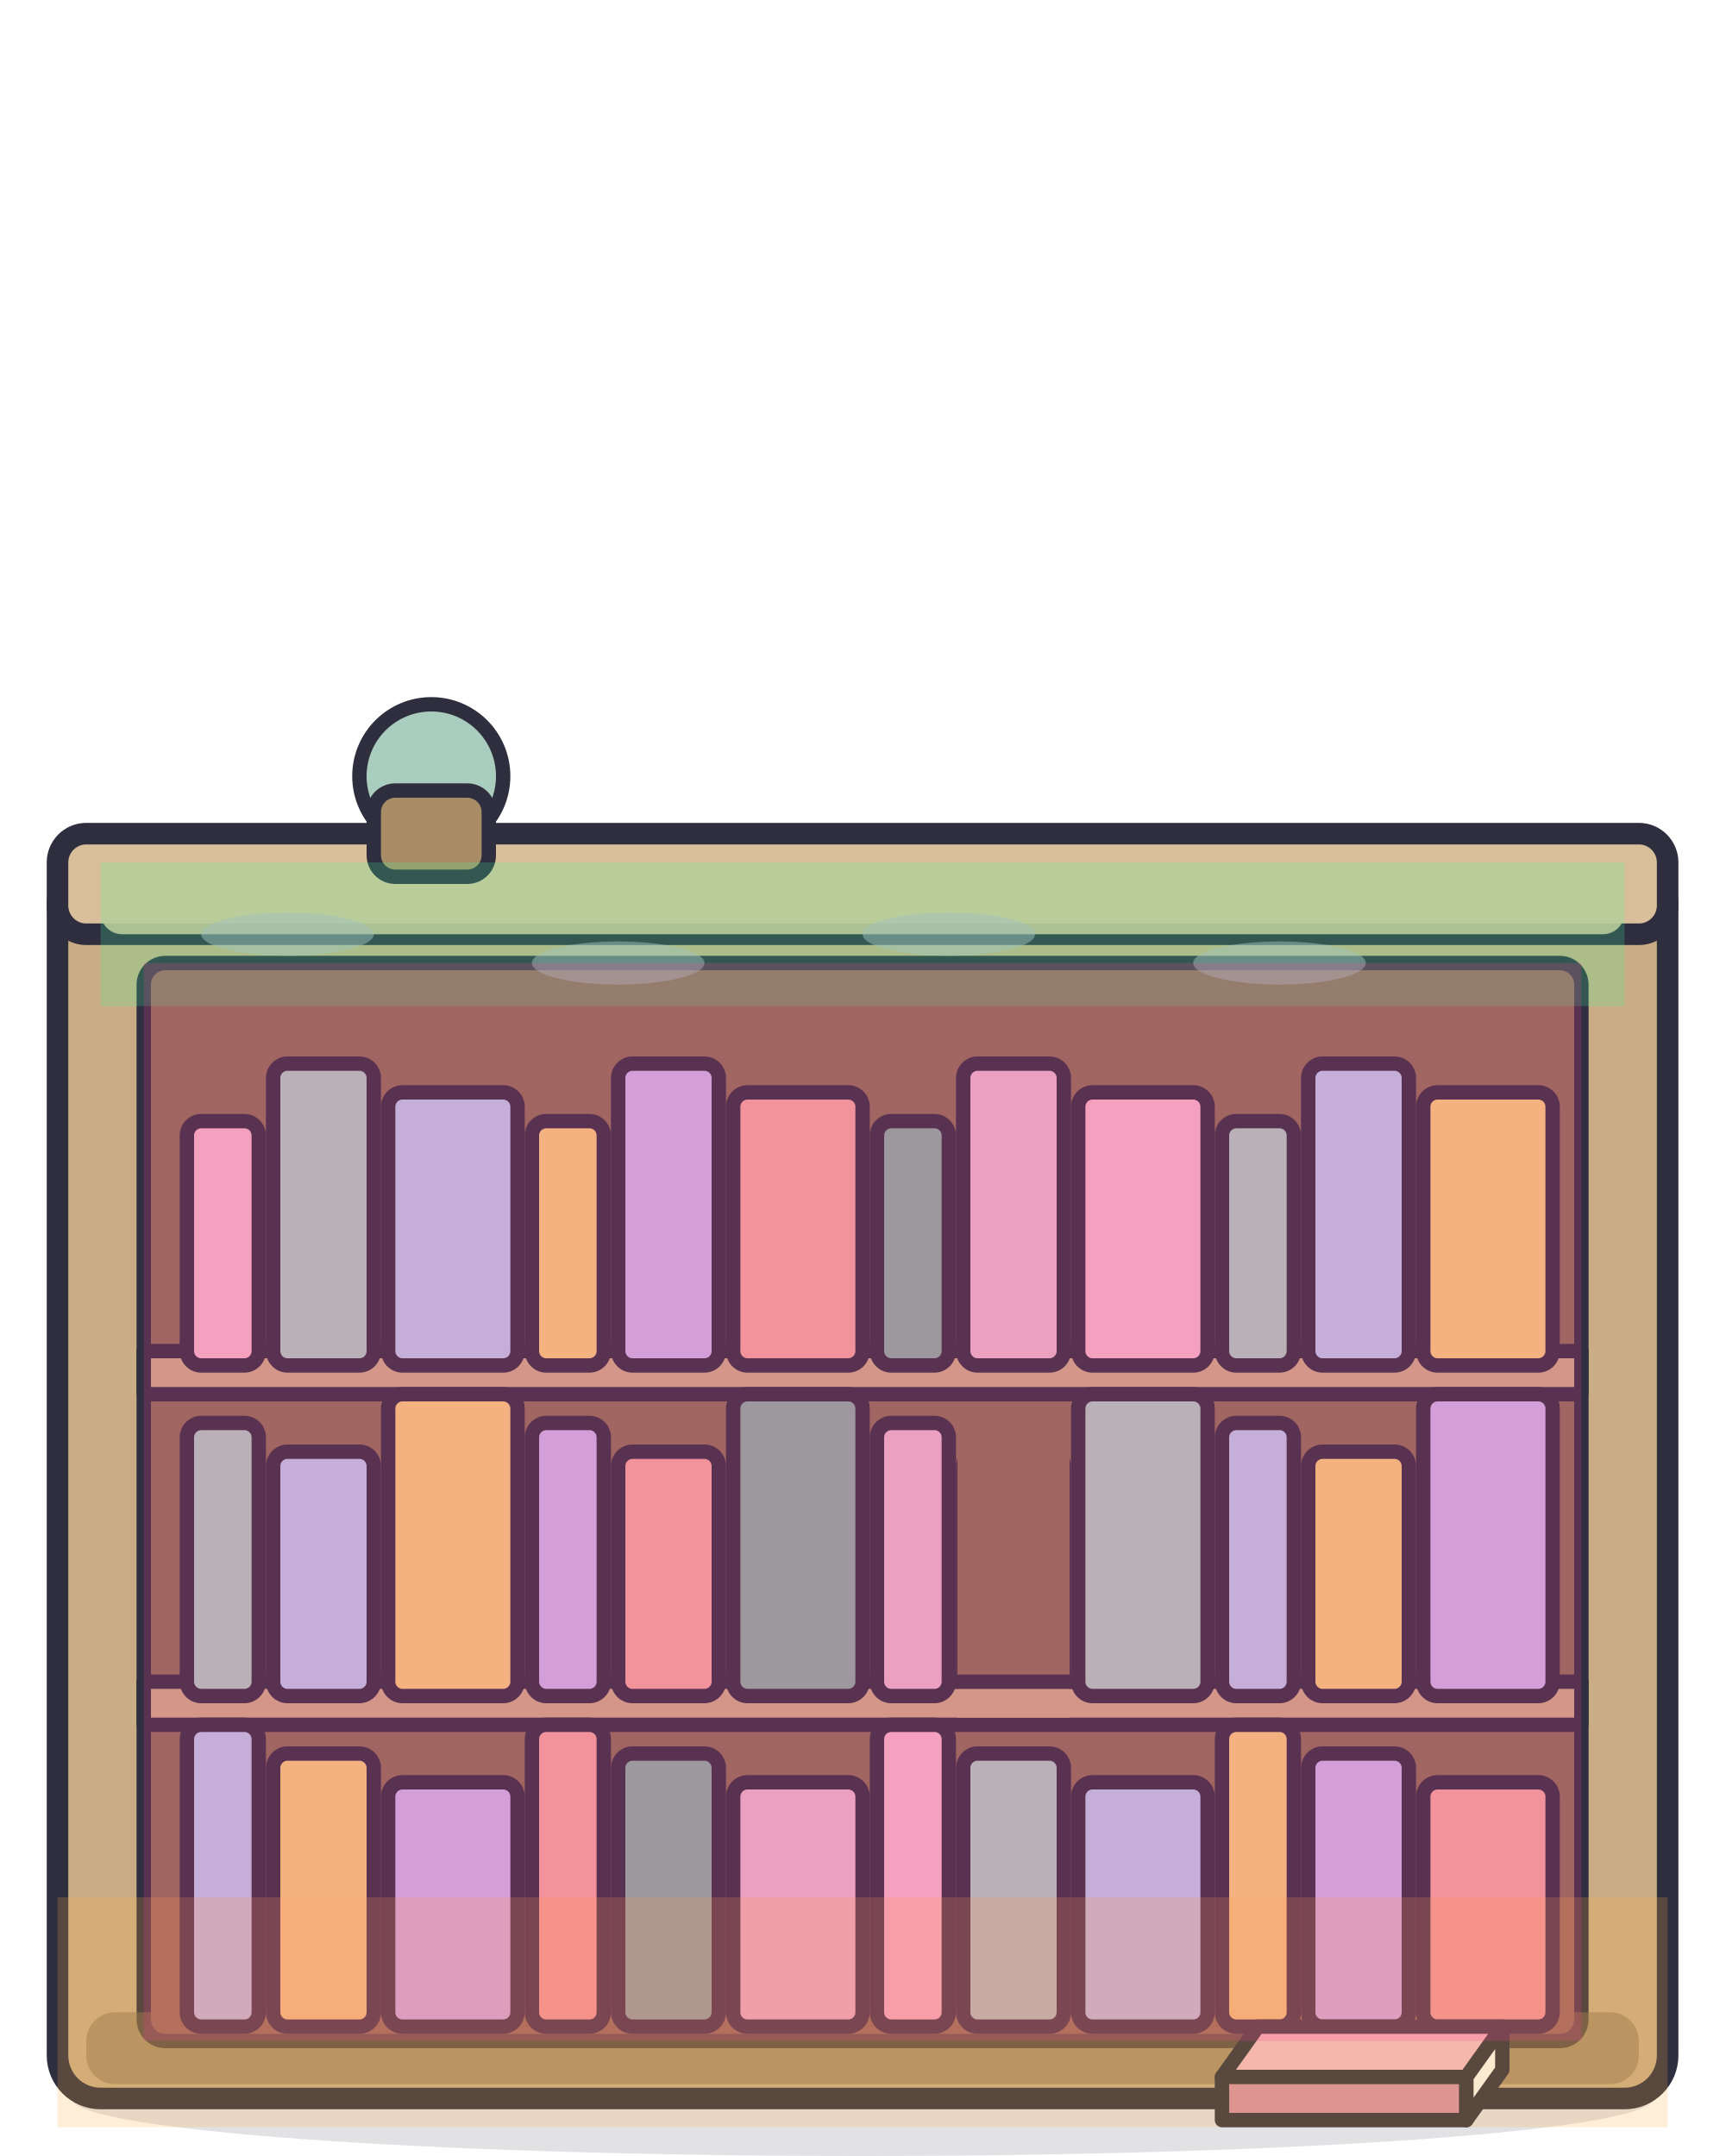
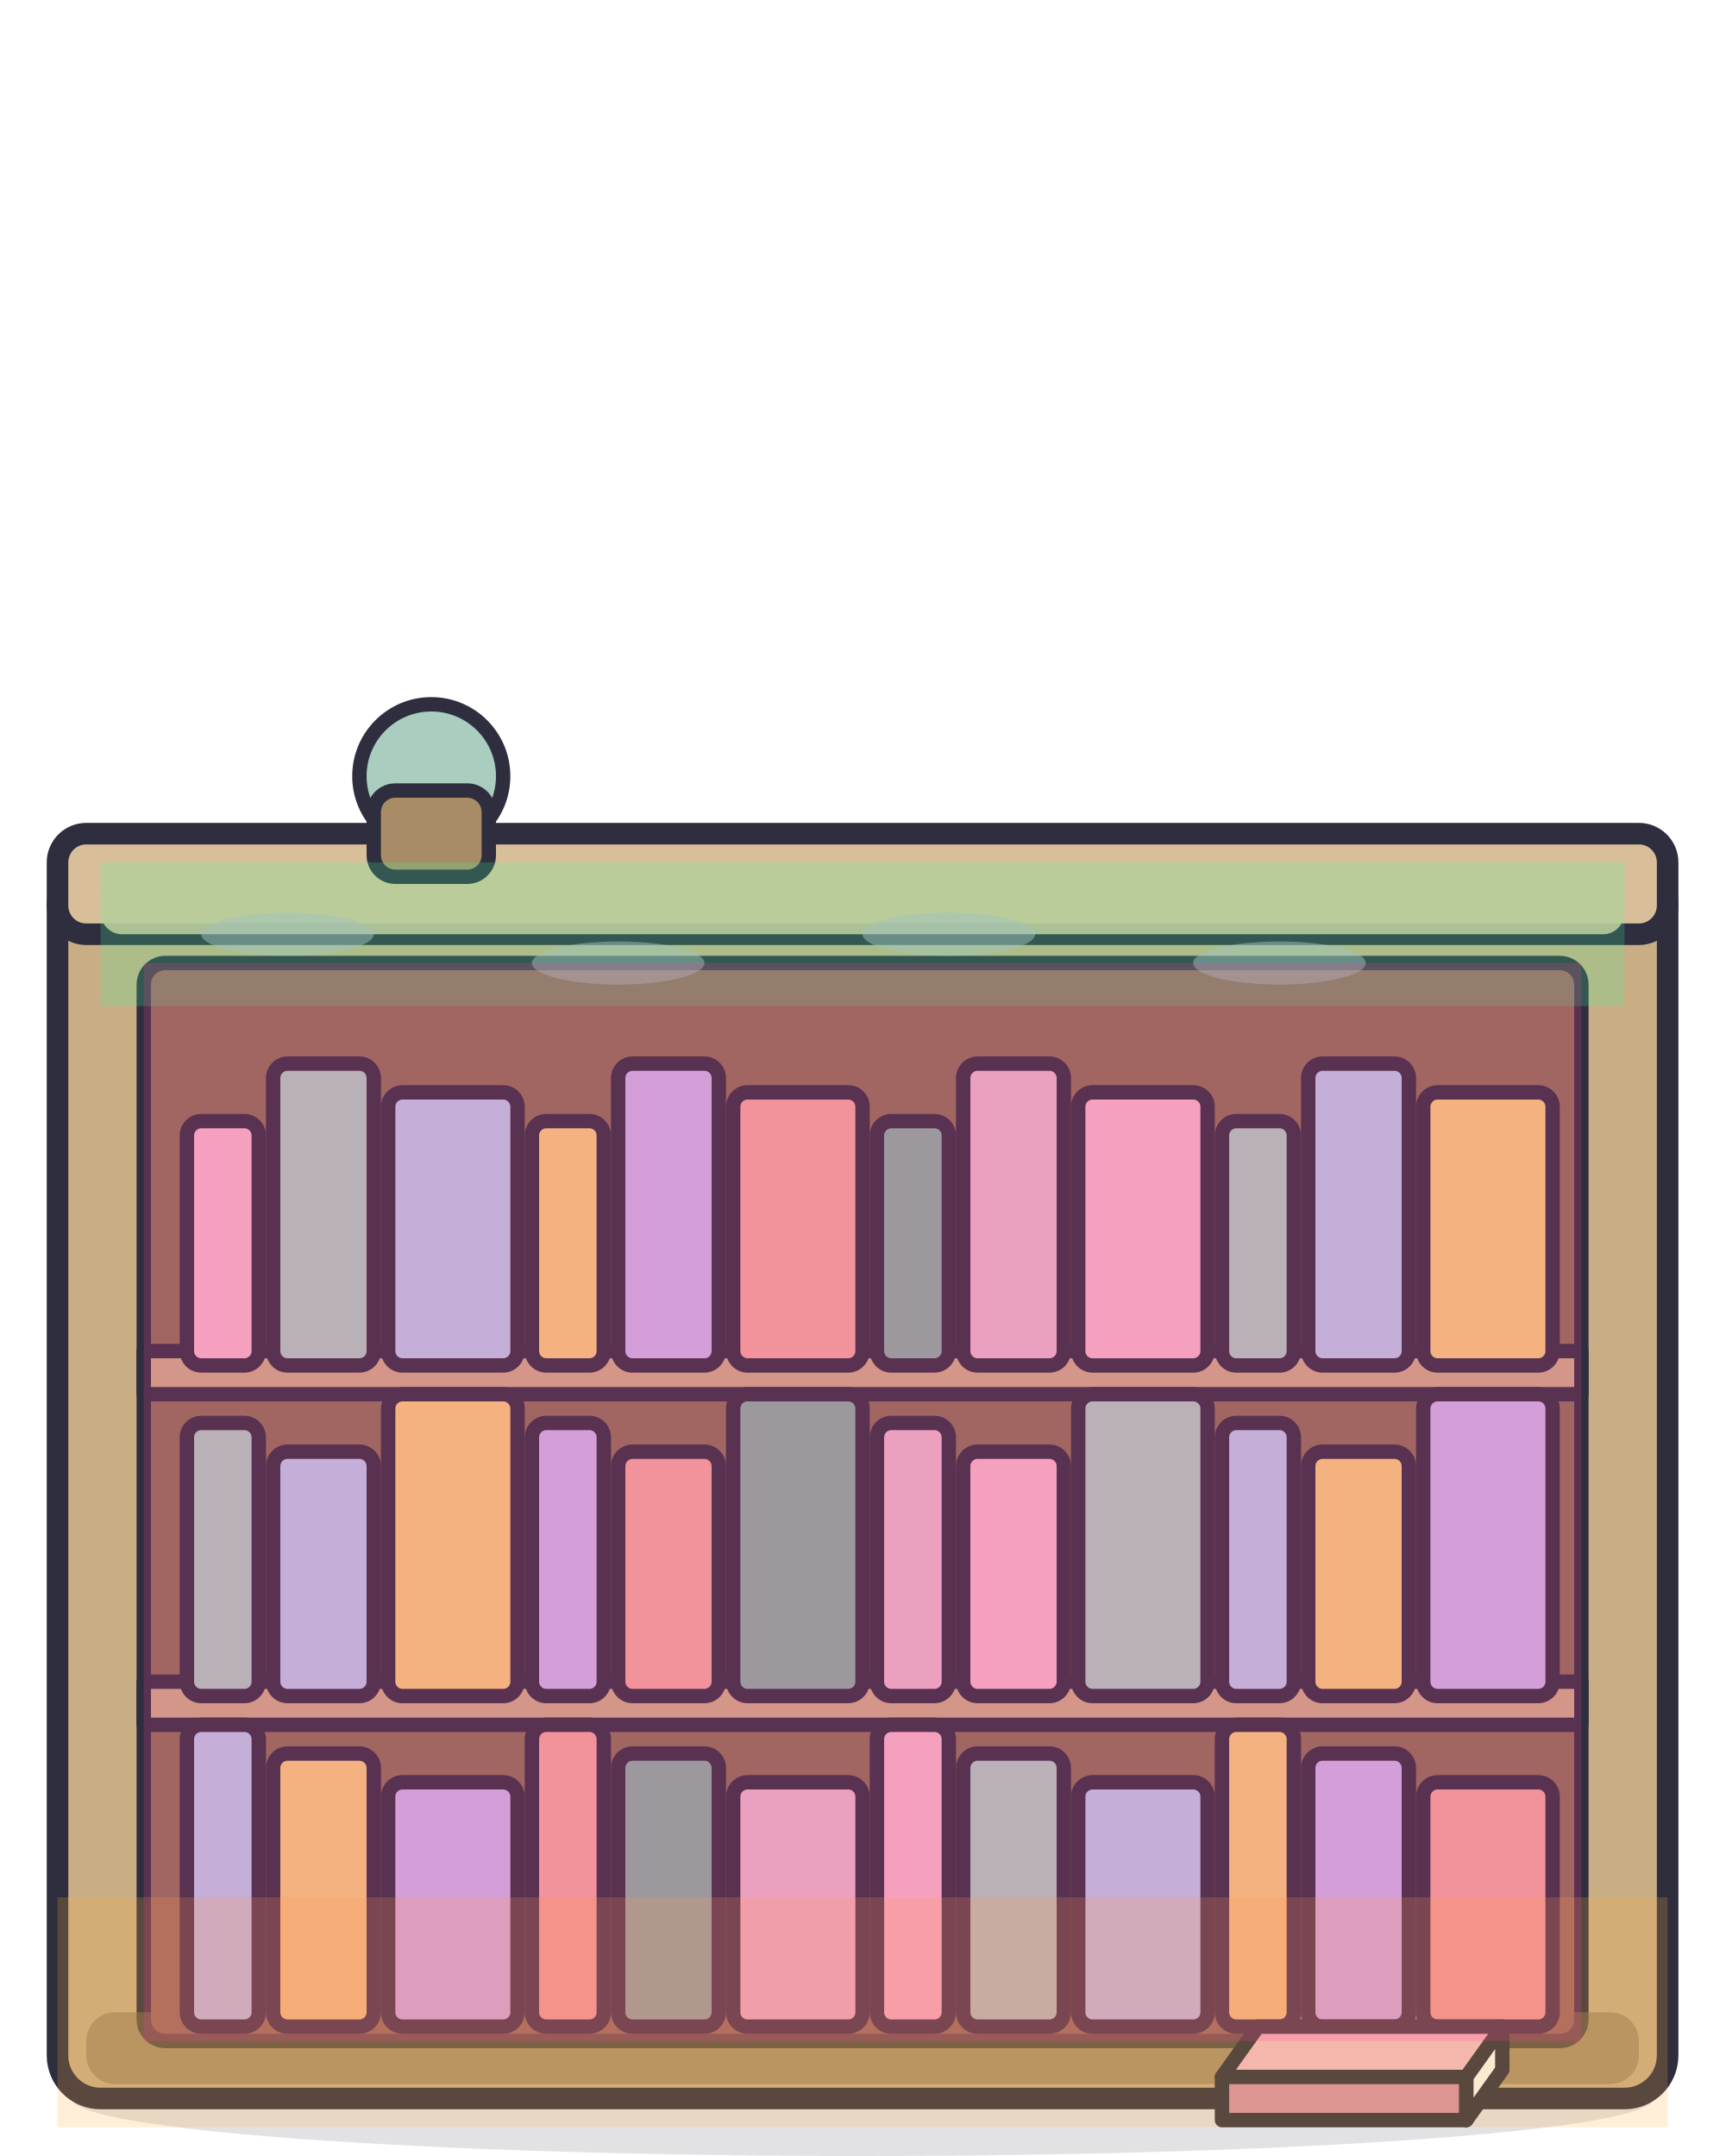
<svg xmlns="http://www.w3.org/2000/svg" viewBox="0 0 240 300" width="240" height="300">
  <g id="stín">
    <ellipse cx="120" cy="292" rx="110" ry="8" fill="#2F2E3F" stroke="none" opacity="0.14" />
  </g>
  <g id="skříň">
    <rect x="8" y="120" width="224" height="172" rx="6" fill="#C9AD84" stroke="#2F2E3F" stroke-width="3" stroke-linejoin="round" stroke-linecap="round" />
    <rect x="20" y="134" width="200" height="150" rx="3" fill="#8A7052" stroke="#2F2E3F" stroke-width="2" stroke-linejoin="round" stroke-linecap="round" />
    <rect x="20" y="188" width="200" height="6" fill="#C9AD84" stroke="#2F2E3F" stroke-width="2" stroke-linejoin="round" stroke-linecap="round" />
    <rect x="20" y="234" width="200" height="6" fill="#C9AD84" stroke="#2F2E3F" stroke-width="2" stroke-linejoin="round" stroke-linecap="round" />
    <rect x="8" y="116" width="224" height="14" rx="4" fill="#D8BF9A" stroke="#2F2E3F" stroke-width="3" stroke-linejoin="round" stroke-linecap="round" />
    <rect x="12" y="280" width="216" height="10" rx="4" fill="#8A7052" stroke="none" opacity="0.5" />
  </g>
  <g id="knihy">
    <rect x="26" y="156" width="10" height="34" rx="2" fill="#F3B9C8" stroke="#2F2E3F" stroke-width="2" stroke-linejoin="round" stroke-linecap="round" />
    <rect x="38" y="148" width="14" height="42" rx="2" fill="#A9CDBE" stroke="#2F2E3F" stroke-width="2" stroke-linejoin="round" stroke-linecap="round" />
    <rect x="54" y="152" width="18" height="38" rx="2" fill="#B7CBE6" stroke="#2F2E3F" stroke-width="2" stroke-linejoin="round" stroke-linecap="round" />
    <rect x="74" y="156" width="10" height="34" rx="2" fill="#F2CF7A" stroke="#2F2E3F" stroke-width="2" stroke-linejoin="round" stroke-linecap="round" />
    <rect x="86" y="148" width="14" height="42" rx="2" fill="#C9B8E8" stroke="#2F2E3F" stroke-width="2" stroke-linejoin="round" stroke-linecap="round" />
    <rect x="102" y="152" width="18" height="38" rx="2" fill="#EFA79A" stroke="#2F2E3F" stroke-width="2" stroke-linejoin="round" stroke-linecap="round" />
    <rect x="122" y="156" width="10" height="34" rx="2" fill="#84AF9F" stroke="#2F2E3F" stroke-width="2" stroke-linejoin="round" stroke-linecap="round" />
    <rect x="134" y="148" width="14" height="42" rx="2" fill="#E7B9C8" stroke="#2F2E3F" stroke-width="2" stroke-linejoin="round" stroke-linecap="round" />
    <rect x="150" y="152" width="18" height="38" rx="2" fill="#F3B9C8" stroke="#2F2E3F" stroke-width="2" stroke-linejoin="round" stroke-linecap="round" />
    <rect x="170" y="156" width="10" height="34" rx="2" fill="#A9CDBE" stroke="#2F2E3F" stroke-width="2" stroke-linejoin="round" stroke-linecap="round" />
    <rect x="182" y="148" width="14" height="42" rx="2" fill="#B7CBE6" stroke="#2F2E3F" stroke-width="2" stroke-linejoin="round" stroke-linecap="round" />
    <rect x="198" y="152" width="18" height="38" rx="2" fill="#F2CF7A" stroke="#2F2E3F" stroke-width="2" stroke-linejoin="round" stroke-linecap="round" />
    <rect x="26" y="198" width="10" height="38" rx="2" fill="#A9CDBE" stroke="#2F2E3F" stroke-width="2" stroke-linejoin="round" stroke-linecap="round" />
    <rect x="38" y="202" width="14" height="34" rx="2" fill="#B7CBE6" stroke="#2F2E3F" stroke-width="2" stroke-linejoin="round" stroke-linecap="round" />
    <rect x="54" y="194" width="18" height="42" rx="2" fill="#F2CF7A" stroke="#2F2E3F" stroke-width="2" stroke-linejoin="round" stroke-linecap="round" />
    <rect x="74" y="198" width="10" height="38" rx="2" fill="#C9B8E8" stroke="#2F2E3F" stroke-width="2" stroke-linejoin="round" stroke-linecap="round" />
    <rect x="86" y="202" width="14" height="34" rx="2" fill="#EFA79A" stroke="#2F2E3F" stroke-width="2" stroke-linejoin="round" stroke-linecap="round" />
    <rect x="102" y="194" width="18" height="42" rx="2" fill="#84AF9F" stroke="#2F2E3F" stroke-width="2" stroke-linejoin="round" stroke-linecap="round" />
    <rect x="122" y="198" width="10" height="38" rx="2" fill="#E7B9C8" stroke="#2F2E3F" stroke-width="2" stroke-linejoin="round" stroke-linecap="round" />
-     <rect x="134" y="202" width="14" height="34" rx="2" fill="#F3B9C8" stroke="#2F2E3F" stroke-width="2" stroke-linejoin="round" stroke-linecap="round" />
    <rect x="150" y="194" width="18" height="42" rx="2" fill="#A9CDBE" stroke="#2F2E3F" stroke-width="2" stroke-linejoin="round" stroke-linecap="round" />
    <rect x="170" y="198" width="10" height="38" rx="2" fill="#B7CBE6" stroke="#2F2E3F" stroke-width="2" stroke-linejoin="round" stroke-linecap="round" />
    <rect x="182" y="202" width="14" height="34" rx="2" fill="#F2CF7A" stroke="#2F2E3F" stroke-width="2" stroke-linejoin="round" stroke-linecap="round" />
    <rect x="198" y="194" width="18" height="42" rx="2" fill="#C9B8E8" stroke="#2F2E3F" stroke-width="2" stroke-linejoin="round" stroke-linecap="round" />
    <rect x="26" y="240" width="10" height="42" rx="2" fill="#B7CBE6" stroke="#2F2E3F" stroke-width="2" stroke-linejoin="round" stroke-linecap="round" />
    <rect x="38" y="244" width="14" height="38" rx="2" fill="#F2CF7A" stroke="#2F2E3F" stroke-width="2" stroke-linejoin="round" stroke-linecap="round" />
    <rect x="54" y="248" width="18" height="34" rx="2" fill="#C9B8E8" stroke="#2F2E3F" stroke-width="2" stroke-linejoin="round" stroke-linecap="round" />
    <rect x="74" y="240" width="10" height="42" rx="2" fill="#EFA79A" stroke="#2F2E3F" stroke-width="2" stroke-linejoin="round" stroke-linecap="round" />
    <rect x="86" y="244" width="14" height="38" rx="2" fill="#84AF9F" stroke="#2F2E3F" stroke-width="2" stroke-linejoin="round" stroke-linecap="round" />
    <rect x="102" y="248" width="18" height="34" rx="2" fill="#E7B9C8" stroke="#2F2E3F" stroke-width="2" stroke-linejoin="round" stroke-linecap="round" />
    <rect x="122" y="240" width="10" height="42" rx="2" fill="#F3B9C8" stroke="#2F2E3F" stroke-width="2" stroke-linejoin="round" stroke-linecap="round" />
    <rect x="134" y="244" width="14" height="38" rx="2" fill="#A9CDBE" stroke="#2F2E3F" stroke-width="2" stroke-linejoin="round" stroke-linecap="round" />
    <rect x="150" y="248" width="18" height="34" rx="2" fill="#B7CBE6" stroke="#2F2E3F" stroke-width="2" stroke-linejoin="round" stroke-linecap="round" />
    <rect x="170" y="240" width="10" height="42" rx="2" fill="#F2CF7A" stroke="#2F2E3F" stroke-width="2" stroke-linejoin="round" stroke-linecap="round" />
    <rect x="182" y="244" width="14" height="38" rx="2" fill="#C9B8E8" stroke="#2F2E3F" stroke-width="2" stroke-linejoin="round" stroke-linecap="round" />
    <rect x="198" y="248" width="18" height="34" rx="2" fill="#EFA79A" stroke="#2F2E3F" stroke-width="2" stroke-linejoin="round" stroke-linecap="round" />
  </g>
+   <g id="kniha">
+     <rect x="134" y="202" width="14" height="34" rx="2" fill="#F3B9C8" stroke="#2F2E3F" stroke-width="2" stroke-linejoin="round" stroke-linecap="round" />
+   </g>
  <g id="vrch">
    <rect x="14" y="122" width="212" height="8" rx="3" fill="#D8BF9A" stroke="none" opacity="0.9" />
    <circle cx="60" cy="108" r="10" fill="#A9CDBE" stroke="#2F2E3F" stroke-width="2" stroke-linejoin="round" stroke-linecap="round" />
    <rect x="52" y="110" width="16" height="12" rx="3" fill="#A88C66" stroke="#2F2E3F" stroke-width="2" stroke-linejoin="round" stroke-linecap="round" />
  </g>
-   <g id="stav: spadlá kniha" data-state="hidden">
-     <rect x="133.2" y="200" width="15.6" height="37.5" fill="#8A7052" stroke="none" />
-     <rect x="133.2" y="235" width="15.6" height="4" fill="#C9AD84" stroke="none" />
-     <path d="M 133 234 L 149 234" stroke="#2F2E3F" stroke-width="2" stroke-linejoin="round" stroke-linecap="round" />
+   <g id="stav: spadlá kniha" data-state="hidden" data-replaces="kniha">
    <path d="M 170 289 L 204 289 L 209 282 L 175 282 Z" fill="#F3B9C8" stroke="#2F2E3F" stroke-width="2" stroke-linejoin="round" stroke-linecap="round" />
    <path d="M 170 289 L 204 289 L 204 295 L 170 295 Z" fill="#D48FA6" stroke="#2F2E3F" stroke-width="2" stroke-linejoin="round" stroke-linecap="round" />
    <path d="M 204 289 L 209 282 L 209 288 L 204 295 Z" fill="#FBF9F5" stroke="#2F2E3F" stroke-width="2" stroke-linejoin="round" stroke-linecap="round" />
  </g>
  <g id="stav: prach" data-state="hidden">
    <ellipse cx="40" cy="130" rx="12" ry="3" fill="#B8B3C4" stroke="none" opacity="0.5" />
    <ellipse cx="86" cy="134" rx="12" ry="3" fill="#B8B3C4" stroke="none" opacity="0.5" />
    <ellipse cx="132" cy="130" rx="12" ry="3" fill="#B8B3C4" stroke="none" opacity="0.5" />
    <ellipse cx="178" cy="134" rx="12" ry="3" fill="#B8B3C4" stroke="none" opacity="0.5" />
  </g>
  <rect id="@pata" x="8" y="264" width="224" height="32" fill="#FFB13D" opacity="0.2" />
  <rect id="@plošina" x="14" y="120" width="212" height="20" fill="#3DFF9A" opacity="0.2" />
  <rect id="@dotyk knihy" x="20" y="134" width="200" height="150" fill="#FF3D9A" opacity="0.2" />
</svg>
